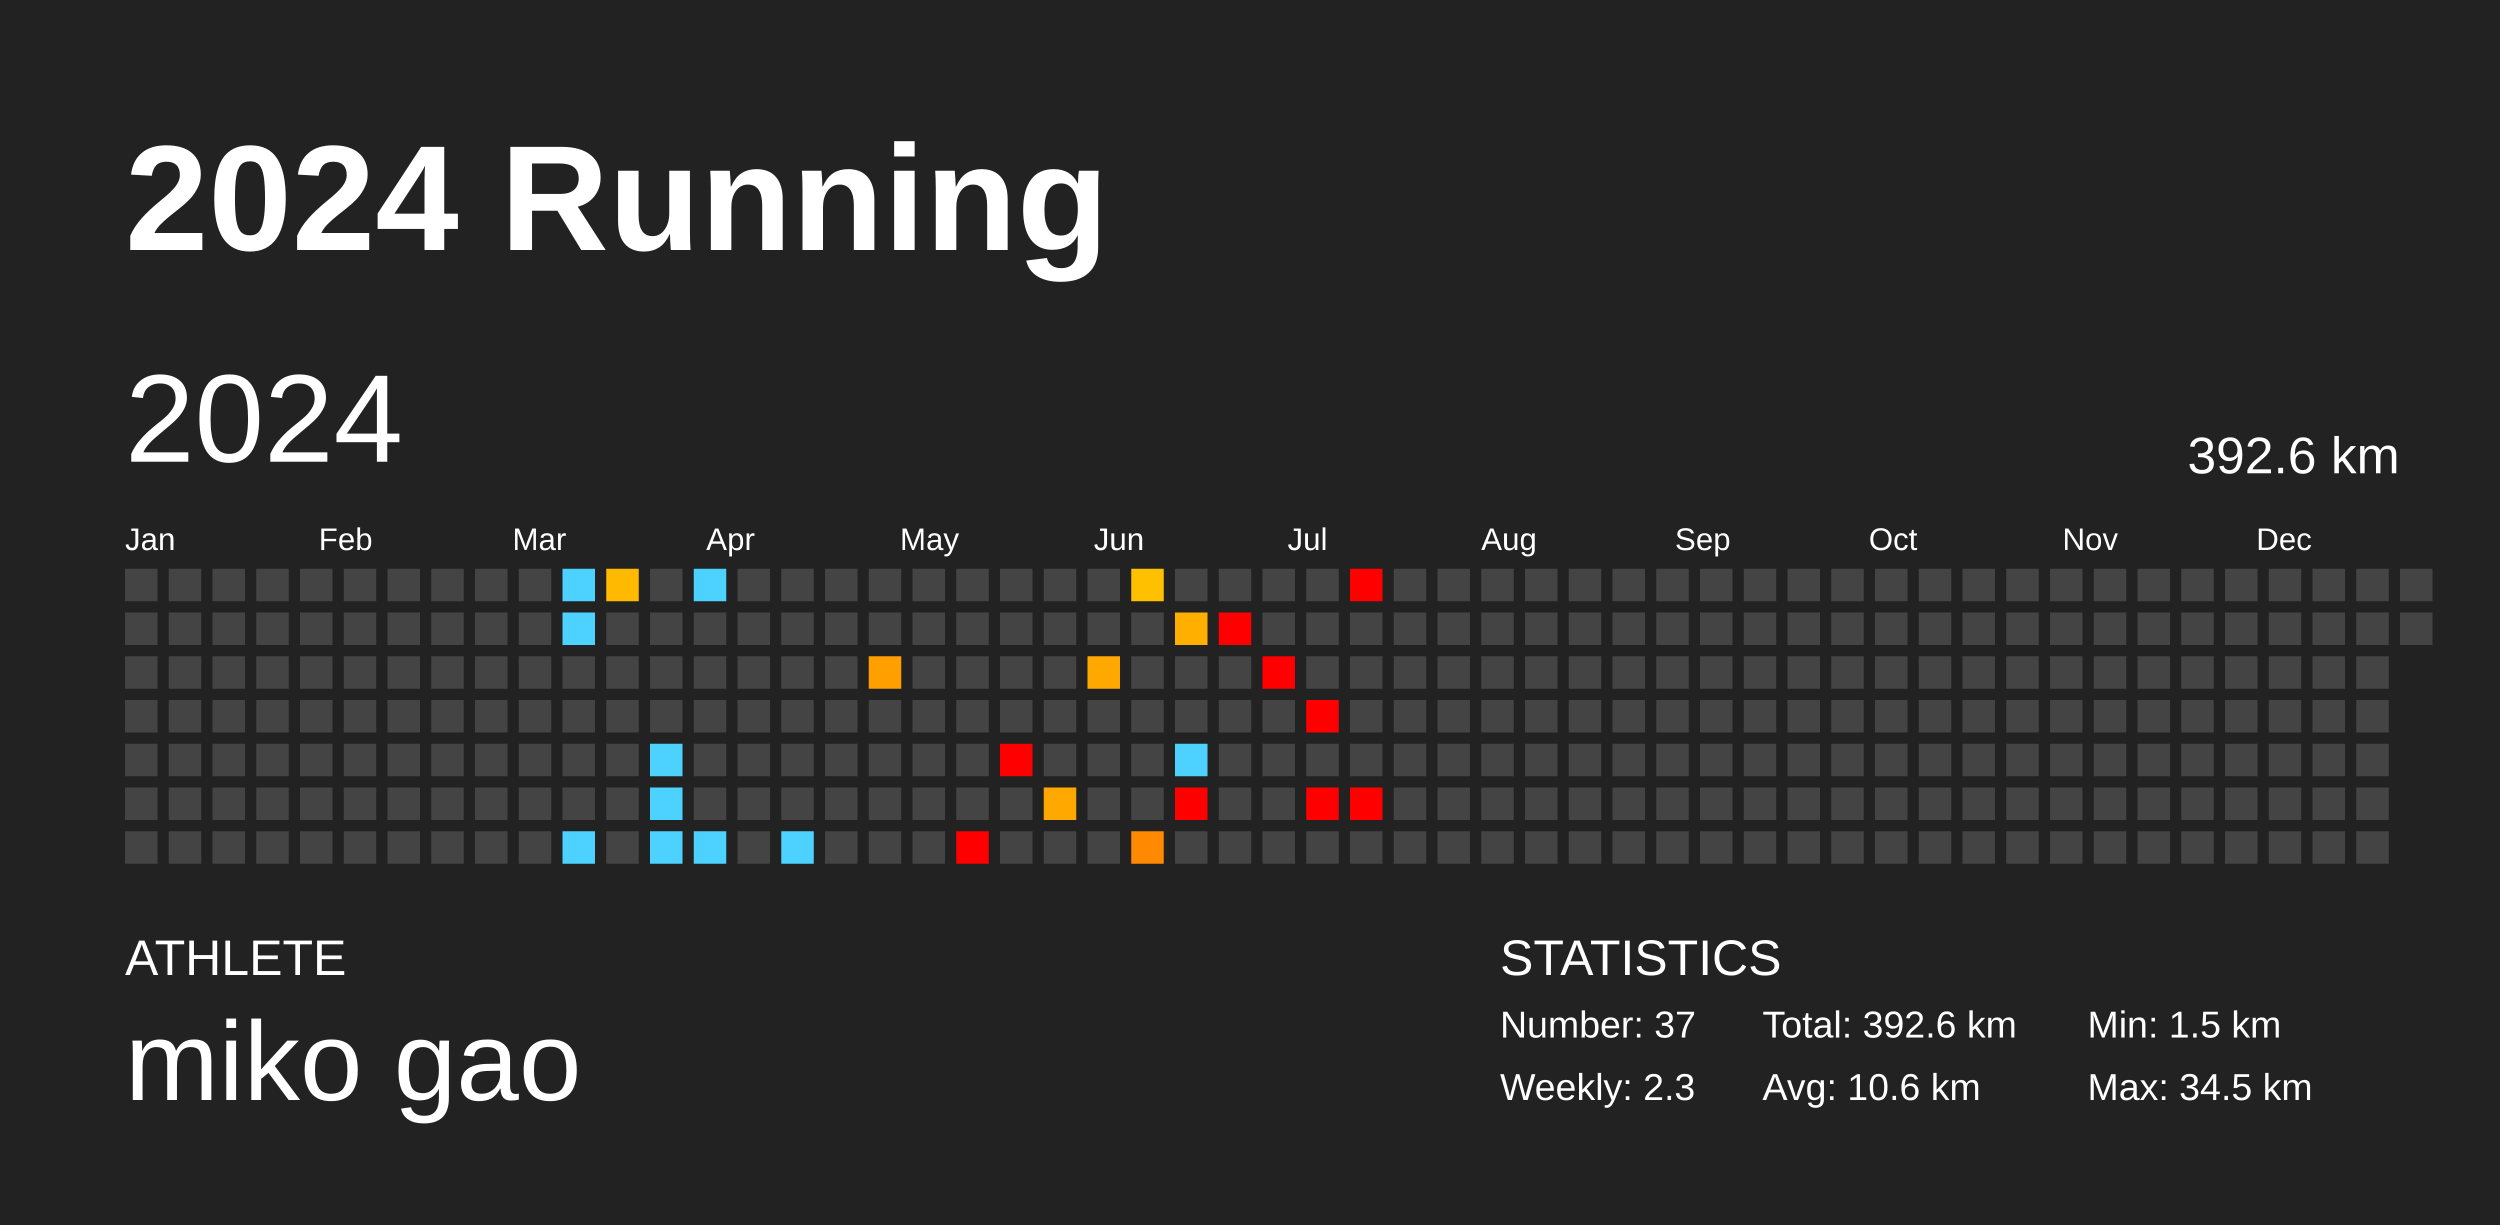
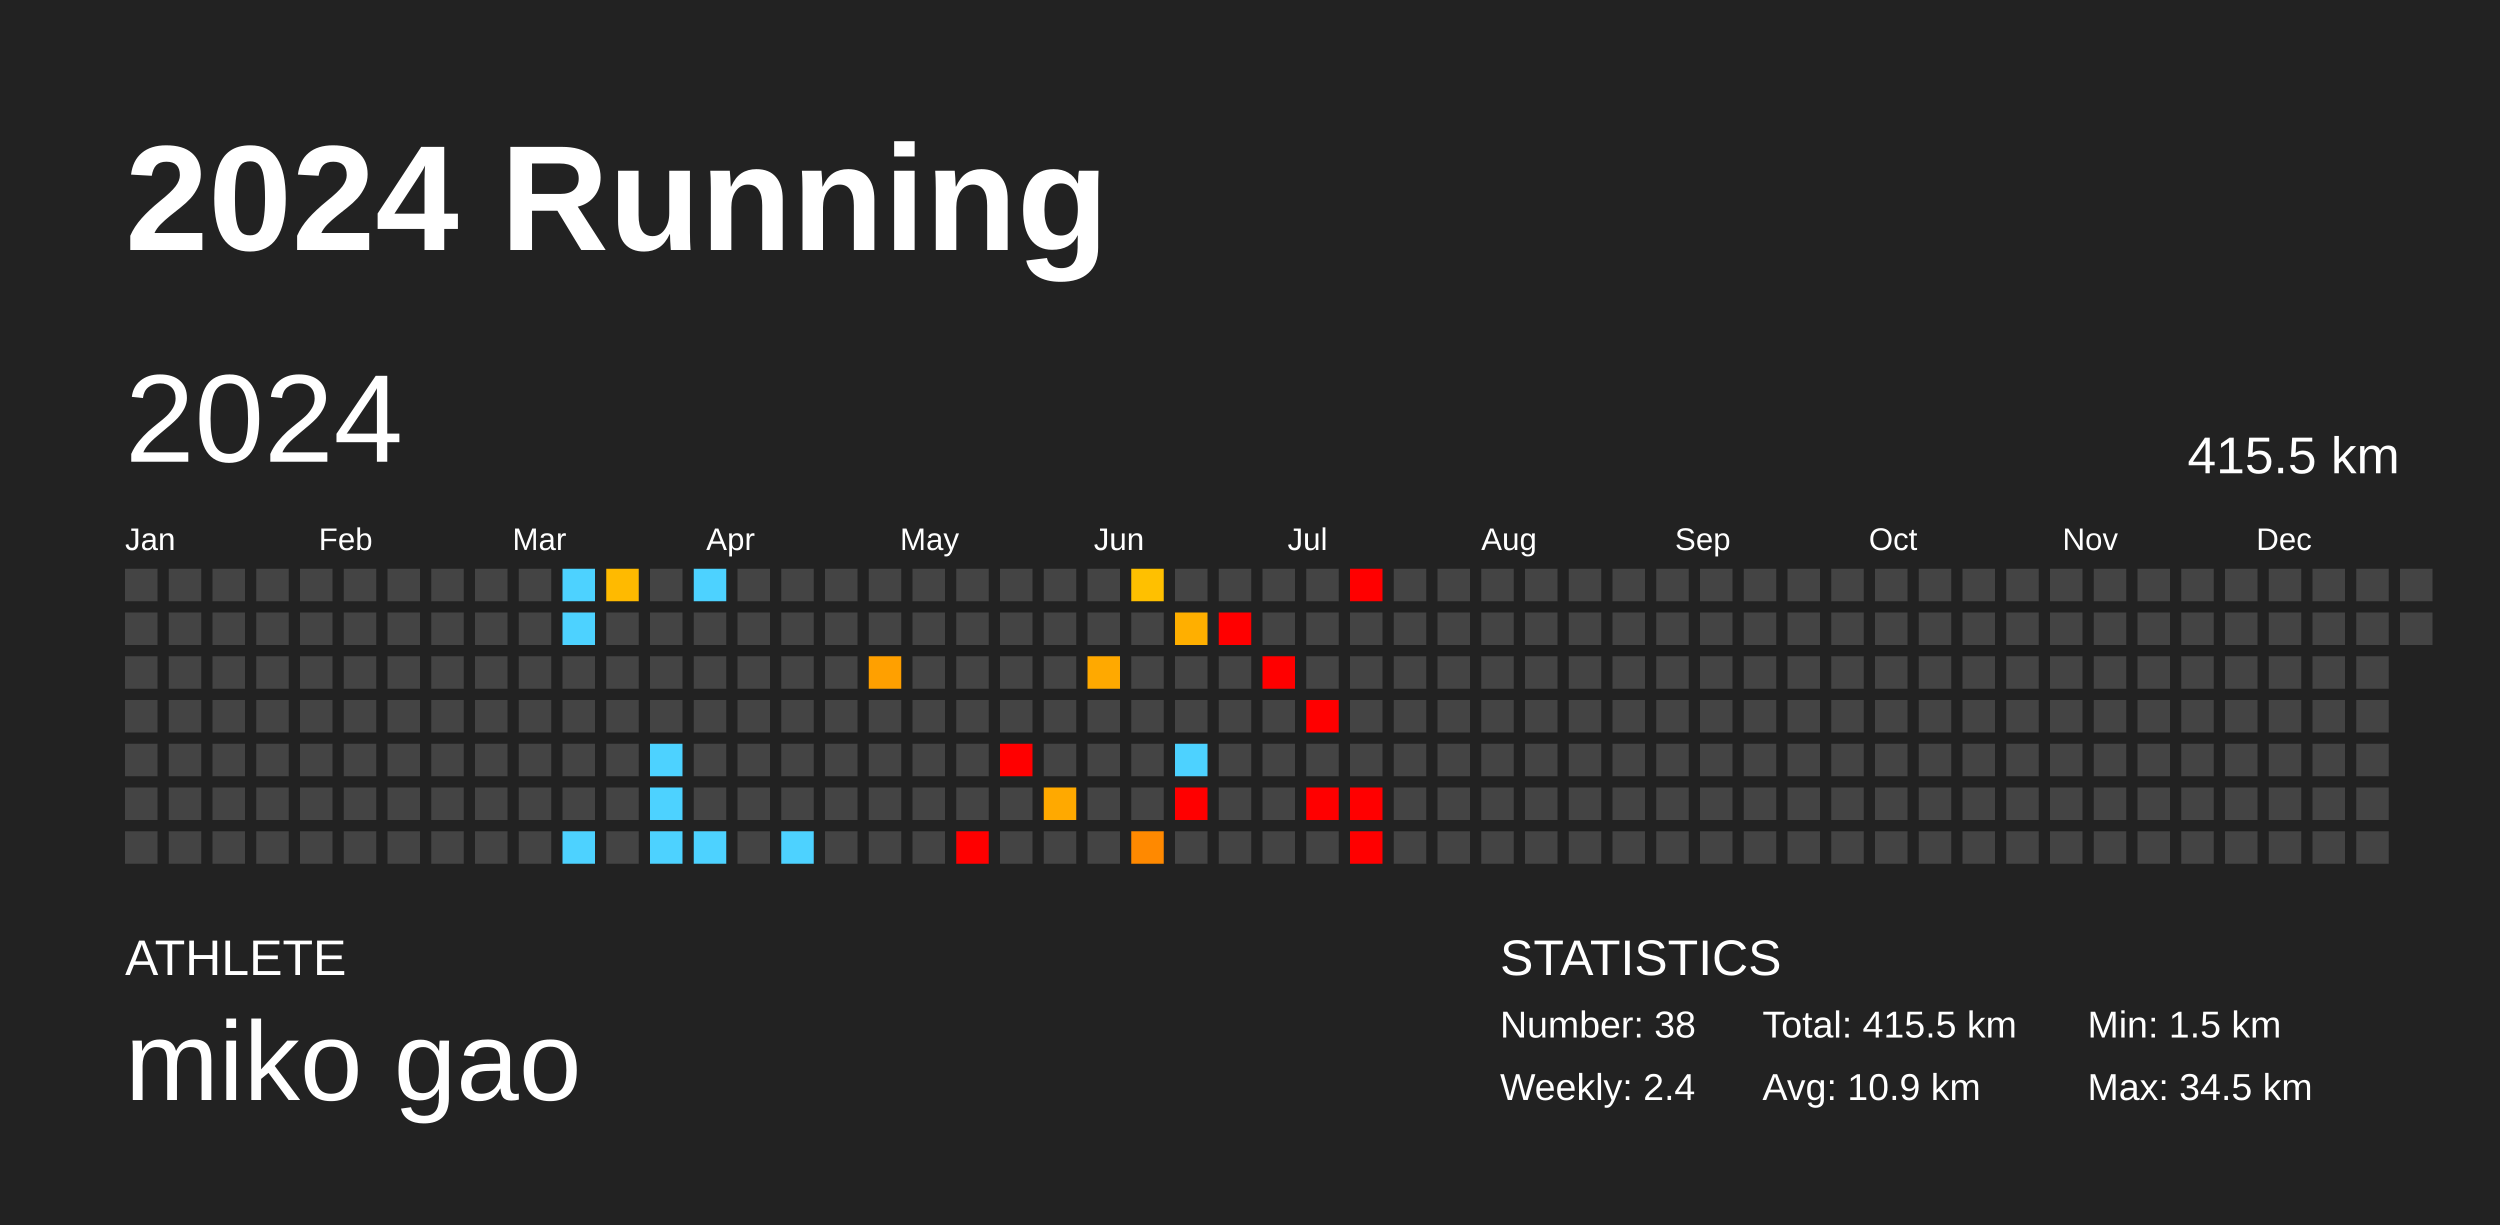
<svg xmlns="http://www.w3.org/2000/svg" baseProfile="full" height="98mm" version="1.1" viewBox="0,0,200,98" width="200mm">
  <defs />
  <rect fill="#222222" height="98" width="200" x="0" y="0" />
  <text fill="#FFFFFF" style="font-size:12px; font-family:Arial; font-weight:bold;" x="10" y="20">2024 Running</text>
  <text fill="#FFFFFF" style="font-size:4px; font-family:Arial" x="10" y="78">ATHLETE</text>
  <text fill="#FFFFFF" style="font-size:9px; font-family:Arial" x="10" y="88">miko gao</text>
  <text fill="#FFFFFF" style="font-size:4px; font-family:Arial" x="120" y="78">STATISTICS</text>
-   <text fill="#FFFFFF" style="font-size:3px; font-family:Arial" x="120" y="83">Number: 37</text>
-   <text fill="#FFFFFF" style="font-size:3px; font-family:Arial" x="120" y="88">Weekly: 2.3</text>
-   <text fill="#FFFFFF" style="font-size:3px; font-family:Arial" x="141" y="83">Total: 392.6 km</text>
-   <text fill="#FFFFFF" style="font-size:3px; font-family:Arial" x="141" y="88">Avg: 10.6 km</text>
+   <text fill="#FFFFFF" style="font-size:3px; font-family:Arial" x="120" y="83">Number: 38</text>
+   <text fill="#FFFFFF" style="font-size:3px; font-family:Arial" x="120" y="88">Weekly: 2.4</text>
+   <text fill="#FFFFFF" style="font-size:3px; font-family:Arial" x="141" y="83">Total: 415.5 km</text>
+   <text fill="#FFFFFF" style="font-size:3px; font-family:Arial" x="141" y="88">Avg: 10.9 km</text>
  <text fill="#FFFFFF" style="font-size:3px; font-family:Arial" x="167" y="83">Min: 1.5 km</text>
  <text fill="#FFFFFF" style="font-size:3px; font-family:Arial" x="167" y="88">Max: 34.5 km</text>
  <text dominant-baseline="hanging" fill="#FFFFFF" style="font-size:10.0px; font-family:Arial;" x="10" y="30">2024</text>
-   <text dominant-baseline="hanging" fill="#FFFFFF" style="font-size:4.125px; font-family:Arial;" x="175" y="35">392.6 km</text>
+   <text dominant-baseline="hanging" fill="#FFFFFF" style="font-size:4.125px; font-family:Arial;" x="175" y="35">415.5 km</text>
  <text fill="#FFFFFF" style="font-size:2.5px; font-family:Arial" x="10.0" y="44">Jan</text>
  <text fill="#FFFFFF" style="font-size:2.5px; font-family:Arial" x="25.5" y="44">Feb</text>
  <text fill="#FFFFFF" style="font-size:2.5px; font-family:Arial" x="41.0" y="44">Mar</text>
  <text fill="#FFFFFF" style="font-size:2.5px; font-family:Arial" x="56.5" y="44">Apr</text>
  <text fill="#FFFFFF" style="font-size:2.5px; font-family:Arial" x="72.0" y="44">May</text>
  <text fill="#FFFFFF" style="font-size:2.5px; font-family:Arial" x="87.5" y="44">Jun</text>
  <text fill="#FFFFFF" style="font-size:2.5px; font-family:Arial" x="103.0" y="44">Jul</text>
  <text fill="#FFFFFF" style="font-size:2.5px; font-family:Arial" x="118.5" y="44">Aug</text>
  <text fill="#FFFFFF" style="font-size:2.5px; font-family:Arial" x="134.0" y="44">Sep</text>
  <text fill="#FFFFFF" style="font-size:2.5px; font-family:Arial" x="149.5" y="44">Oct</text>
  <text fill="#FFFFFF" style="font-size:2.5px; font-family:Arial" x="165.0" y="44">Nov</text>
  <text fill="#FFFFFF" style="font-size:2.5px; font-family:Arial" x="180.5" y="44">Dec</text>
  <rect fill="#444444" height="2.6" width="2.6" x="10.0" y="45.5" />
  <rect fill="#444444" height="2.6" width="2.6" x="10.0" y="49.0" />
  <rect fill="#444444" height="2.6" width="2.6" x="10.0" y="52.5" />
  <rect fill="#444444" height="2.6" width="2.6" x="10.0" y="56.0" />
  <rect fill="#444444" height="2.6" width="2.6" x="10.0" y="59.5" />
  <rect fill="#444444" height="2.6" width="2.6" x="10.0" y="63.0" />
  <rect fill="#444444" height="2.6" width="2.6" x="10.0" y="66.5" />
  <rect fill="#444444" height="2.6" width="2.6" x="13.5" y="45.5" />
  <rect fill="#444444" height="2.6" width="2.6" x="13.5" y="49.0" />
  <rect fill="#444444" height="2.6" width="2.6" x="13.5" y="52.5" />
  <rect fill="#444444" height="2.6" width="2.6" x="13.5" y="56.0" />
  <rect fill="#444444" height="2.6" width="2.6" x="13.5" y="59.5" />
  <rect fill="#444444" height="2.6" width="2.6" x="13.5" y="63.0" />
  <rect fill="#444444" height="2.6" width="2.6" x="13.5" y="66.5" />
  <rect fill="#444444" height="2.6" width="2.6" x="17.0" y="45.5" />
  <rect fill="#444444" height="2.6" width="2.6" x="17.0" y="49.0" />
  <rect fill="#444444" height="2.6" width="2.6" x="17.0" y="52.5" />
  <rect fill="#444444" height="2.6" width="2.6" x="17.0" y="56.0" />
  <rect fill="#444444" height="2.6" width="2.6" x="17.0" y="59.5" />
  <rect fill="#444444" height="2.6" width="2.6" x="17.0" y="63.0" />
  <rect fill="#444444" height="2.6" width="2.6" x="17.0" y="66.5" />
  <rect fill="#444444" height="2.6" width="2.6" x="20.5" y="45.5" />
  <rect fill="#444444" height="2.6" width="2.6" x="20.5" y="49.0" />
  <rect fill="#444444" height="2.6" width="2.6" x="20.5" y="52.5" />
  <rect fill="#444444" height="2.6" width="2.6" x="20.5" y="56.0" />
  <rect fill="#444444" height="2.6" width="2.6" x="20.5" y="59.5" />
  <rect fill="#444444" height="2.6" width="2.6" x="20.5" y="63.0" />
  <rect fill="#444444" height="2.6" width="2.6" x="20.5" y="66.5" />
  <rect fill="#444444" height="2.6" width="2.6" x="24.0" y="45.5" />
  <rect fill="#444444" height="2.6" width="2.6" x="24.0" y="49.0" />
  <rect fill="#444444" height="2.6" width="2.6" x="24.0" y="52.5" />
  <rect fill="#444444" height="2.6" width="2.6" x="24.0" y="56.0" />
  <rect fill="#444444" height="2.6" width="2.6" x="24.0" y="59.5" />
  <rect fill="#444444" height="2.6" width="2.6" x="24.0" y="63.0" />
  <rect fill="#444444" height="2.6" width="2.6" x="24.0" y="66.5" />
  <rect fill="#444444" height="2.6" width="2.6" x="27.5" y="45.5" />
  <rect fill="#444444" height="2.6" width="2.6" x="27.5" y="49.0" />
  <rect fill="#444444" height="2.6" width="2.6" x="27.5" y="52.5" />
  <rect fill="#444444" height="2.6" width="2.6" x="27.5" y="56.0" />
  <rect fill="#444444" height="2.6" width="2.6" x="27.5" y="59.5" />
  <rect fill="#444444" height="2.6" width="2.6" x="27.5" y="63.0" />
  <rect fill="#444444" height="2.6" width="2.6" x="27.5" y="66.5" />
  <rect fill="#444444" height="2.6" width="2.6" x="31.0" y="45.5" />
  <rect fill="#444444" height="2.6" width="2.6" x="31.0" y="49.0" />
  <rect fill="#444444" height="2.6" width="2.6" x="31.0" y="52.5" />
  <rect fill="#444444" height="2.6" width="2.6" x="31.0" y="56.0" />
  <rect fill="#444444" height="2.6" width="2.6" x="31.0" y="59.5" />
  <rect fill="#444444" height="2.6" width="2.6" x="31.0" y="63.0" />
  <rect fill="#444444" height="2.6" width="2.6" x="31.0" y="66.5" />
  <rect fill="#444444" height="2.6" width="2.6" x="34.5" y="45.5" />
  <rect fill="#444444" height="2.6" width="2.6" x="34.5" y="49.0" />
  <rect fill="#444444" height="2.6" width="2.6" x="34.5" y="52.5" />
  <rect fill="#444444" height="2.6" width="2.6" x="34.5" y="56.0" />
  <rect fill="#444444" height="2.6" width="2.6" x="34.5" y="59.5" />
  <rect fill="#444444" height="2.6" width="2.6" x="34.5" y="63.0" />
  <rect fill="#444444" height="2.6" width="2.6" x="34.5" y="66.5" />
  <rect fill="#444444" height="2.6" width="2.6" x="38.0" y="45.5" />
  <rect fill="#444444" height="2.6" width="2.6" x="38.0" y="49.0" />
  <rect fill="#444444" height="2.6" width="2.6" x="38.0" y="52.5" />
  <rect fill="#444444" height="2.6" width="2.6" x="38.0" y="56.0" />
  <rect fill="#444444" height="2.6" width="2.6" x="38.0" y="59.5" />
  <rect fill="#444444" height="2.6" width="2.6" x="38.0" y="63.0" />
  <rect fill="#444444" height="2.6" width="2.6" x="38.0" y="66.5" />
  <rect fill="#444444" height="2.6" width="2.6" x="41.5" y="45.5" />
  <rect fill="#444444" height="2.6" width="2.6" x="41.5" y="49.0" />
  <rect fill="#444444" height="2.6" width="2.6" x="41.5" y="52.5" />
  <rect fill="#444444" height="2.6" width="2.6" x="41.5" y="56.0" />
  <rect fill="#444444" height="2.6" width="2.6" x="41.5" y="59.5" />
  <rect fill="#444444" height="2.6" width="2.6" x="41.5" y="63.0" />
  <rect fill="#444444" height="2.6" width="2.6" x="41.5" y="66.5" />
  <rect fill="#4dd2ff" height="2.6" width="2.6" x="45.0" y="45.5" />
  <rect fill="#4dd2ff" height="2.6" width="2.6" x="45.0" y="49.0" />
  <rect fill="#444444" height="2.6" width="2.6" x="45.0" y="52.5" />
  <rect fill="#444444" height="2.6" width="2.6" x="45.0" y="56.0" />
  <rect fill="#444444" height="2.6" width="2.6" x="45.0" y="59.5" />
  <rect fill="#444444" height="2.6" width="2.6" x="45.0" y="63.0" />
  <rect fill="#4dd2ff" height="2.6" width="2.6" x="45.0" y="66.5" />
  <rect fill="#ffba00" height="2.6" width="2.6" x="48.5" y="45.5" />
  <rect fill="#444444" height="2.6" width="2.6" x="48.5" y="49.0" />
  <rect fill="#444444" height="2.6" width="2.6" x="48.5" y="52.5" />
  <rect fill="#444444" height="2.6" width="2.6" x="48.5" y="56.0" />
  <rect fill="#444444" height="2.6" width="2.6" x="48.5" y="59.5" />
  <rect fill="#444444" height="2.6" width="2.6" x="48.5" y="63.0" />
  <rect fill="#444444" height="2.6" width="2.6" x="48.5" y="66.5" />
  <rect fill="#444444" height="2.6" width="2.6" x="52.0" y="45.5" />
  <rect fill="#444444" height="2.6" width="2.6" x="52.0" y="49.0" />
  <rect fill="#444444" height="2.6" width="2.6" x="52.0" y="52.5" />
  <rect fill="#444444" height="2.6" width="2.6" x="52.0" y="56.0" />
  <rect fill="#4dd2ff" height="2.6" width="2.6" x="52.0" y="59.5" />
  <rect fill="#4dd2ff" height="2.6" width="2.6" x="52.0" y="63.0" />
  <rect fill="#4dd2ff" height="2.6" width="2.6" x="52.0" y="66.5" />
  <rect fill="#4dd2ff" height="2.6" width="2.6" x="55.5" y="45.5" />
  <rect fill="#444444" height="2.6" width="2.6" x="55.5" y="49.0" />
  <rect fill="#444444" height="2.6" width="2.6" x="55.5" y="52.5" />
  <rect fill="#444444" height="2.6" width="2.6" x="55.5" y="56.0" />
  <rect fill="#444444" height="2.6" width="2.6" x="55.5" y="59.5" />
  <rect fill="#444444" height="2.6" width="2.6" x="55.5" y="63.0" />
  <rect fill="#4dd2ff" height="2.6" width="2.6" x="55.5" y="66.5" />
  <rect fill="#444444" height="2.6" width="2.6" x="59.0" y="45.5" />
  <rect fill="#444444" height="2.6" width="2.6" x="59.0" y="49.0" />
  <rect fill="#444444" height="2.6" width="2.6" x="59.0" y="52.5" />
  <rect fill="#444444" height="2.6" width="2.6" x="59.0" y="56.0" />
  <rect fill="#444444" height="2.6" width="2.6" x="59.0" y="59.5" />
  <rect fill="#444444" height="2.6" width="2.6" x="59.0" y="63.0" />
  <rect fill="#444444" height="2.6" width="2.6" x="59.0" y="66.5" />
  <rect fill="#444444" height="2.6" width="2.6" x="62.5" y="45.5" />
  <rect fill="#444444" height="2.6" width="2.6" x="62.5" y="49.0" />
  <rect fill="#444444" height="2.6" width="2.6" x="62.5" y="52.5" />
  <rect fill="#444444" height="2.6" width="2.6" x="62.5" y="56.0" />
  <rect fill="#444444" height="2.6" width="2.6" x="62.5" y="59.5" />
  <rect fill="#444444" height="2.6" width="2.6" x="62.5" y="63.0" />
  <rect fill="#4dd2ff" height="2.6" width="2.6" x="62.5" y="66.5" />
  <rect fill="#444444" height="2.6" width="2.6" x="66.0" y="45.5" />
  <rect fill="#444444" height="2.6" width="2.6" x="66.0" y="49.0" />
  <rect fill="#444444" height="2.6" width="2.6" x="66.0" y="52.5" />
  <rect fill="#444444" height="2.6" width="2.6" x="66.0" y="56.0" />
  <rect fill="#444444" height="2.6" width="2.6" x="66.0" y="59.5" />
  <rect fill="#444444" height="2.6" width="2.6" x="66.0" y="63.0" />
  <rect fill="#444444" height="2.6" width="2.6" x="66.0" y="66.5" />
  <rect fill="#444444" height="2.6" width="2.6" x="69.5" y="45.5" />
  <rect fill="#444444" height="2.6" width="2.6" x="69.5" y="49.0" />
  <rect fill="#ffa000" height="2.6" width="2.6" x="69.5" y="52.5" />
  <rect fill="#444444" height="2.6" width="2.6" x="69.5" y="56.0" />
  <rect fill="#444444" height="2.6" width="2.6" x="69.5" y="59.5" />
  <rect fill="#444444" height="2.6" width="2.6" x="69.5" y="63.0" />
  <rect fill="#444444" height="2.6" width="2.6" x="69.5" y="66.5" />
  <rect fill="#444444" height="2.6" width="2.6" x="73.0" y="45.5" />
  <rect fill="#444444" height="2.6" width="2.6" x="73.0" y="49.0" />
  <rect fill="#444444" height="2.6" width="2.6" x="73.0" y="52.5" />
  <rect fill="#444444" height="2.6" width="2.6" x="73.0" y="56.0" />
  <rect fill="#444444" height="2.6" width="2.6" x="73.0" y="59.5" />
  <rect fill="#444444" height="2.6" width="2.6" x="73.0" y="63.0" />
  <rect fill="#444444" height="2.6" width="2.6" x="73.0" y="66.5" />
  <rect fill="#444444" height="2.6" width="2.6" x="76.5" y="45.5" />
  <rect fill="#444444" height="2.6" width="2.6" x="76.5" y="49.0" />
  <rect fill="#444444" height="2.6" width="2.6" x="76.5" y="52.5" />
  <rect fill="#444444" height="2.6" width="2.6" x="76.5" y="56.0" />
  <rect fill="#444444" height="2.6" width="2.6" x="76.5" y="59.5" />
  <rect fill="#444444" height="2.6" width="2.6" x="76.5" y="63.0" />
  <rect fill="red" height="2.6" width="2.6" x="76.5" y="66.5" />
  <rect fill="#444444" height="2.6" width="2.6" x="80.0" y="45.5" />
  <rect fill="#444444" height="2.6" width="2.6" x="80.0" y="49.0" />
  <rect fill="#444444" height="2.6" width="2.6" x="80.0" y="52.5" />
  <rect fill="#444444" height="2.6" width="2.6" x="80.0" y="56.0" />
  <rect fill="red" height="2.6" width="2.6" x="80.0" y="59.5" />
  <rect fill="#444444" height="2.6" width="2.6" x="80.0" y="63.0" />
  <rect fill="#444444" height="2.6" width="2.6" x="80.0" y="66.5" />
  <rect fill="#444444" height="2.6" width="2.6" x="83.5" y="45.5" />
  <rect fill="#444444" height="2.6" width="2.6" x="83.5" y="49.0" />
  <rect fill="#444444" height="2.6" width="2.6" x="83.5" y="52.5" />
  <rect fill="#444444" height="2.6" width="2.6" x="83.5" y="56.0" />
  <rect fill="#444444" height="2.6" width="2.6" x="83.5" y="59.5" />
  <rect fill="#ffa900" height="2.6" width="2.6" x="83.5" y="63.0" />
  <rect fill="#444444" height="2.6" width="2.6" x="83.5" y="66.5" />
  <rect fill="#444444" height="2.6" width="2.6" x="87.0" y="45.5" />
  <rect fill="#444444" height="2.6" width="2.6" x="87.0" y="49.0" />
  <rect fill="#ffa900" height="2.6" width="2.6" x="87.0" y="52.5" />
  <rect fill="#444444" height="2.6" width="2.6" x="87.0" y="56.0" />
  <rect fill="#444444" height="2.6" width="2.6" x="87.0" y="59.5" />
  <rect fill="#444444" height="2.6" width="2.6" x="87.0" y="63.0" />
  <rect fill="#444444" height="2.6" width="2.6" x="87.0" y="66.5" />
  <rect fill="#ffc000" height="2.6" width="2.6" x="90.5" y="45.5" />
  <rect fill="#444444" height="2.6" width="2.6" x="90.5" y="49.0" />
  <rect fill="#444444" height="2.6" width="2.6" x="90.5" y="52.5" />
  <rect fill="#444444" height="2.6" width="2.6" x="90.5" y="56.0" />
  <rect fill="#444444" height="2.6" width="2.6" x="90.5" y="59.5" />
  <rect fill="#444444" height="2.6" width="2.6" x="90.5" y="63.0" />
  <rect fill="#ff8900" height="2.6" width="2.6" x="90.5" y="66.5" />
  <rect fill="#444444" height="2.6" width="2.6" x="94.0" y="45.5" />
  <rect fill="#ffaf00" height="2.6" width="2.6" x="94.0" y="49.0" />
  <rect fill="#444444" height="2.6" width="2.6" x="94.0" y="52.5" />
  <rect fill="#444444" height="2.6" width="2.6" x="94.0" y="56.0" />
  <rect fill="#4dd2ff" height="2.6" width="2.6" x="94.0" y="59.5" />
  <rect fill="red" height="2.6" width="2.6" x="94.0" y="63.0" />
  <rect fill="#444444" height="2.6" width="2.6" x="94.0" y="66.5" />
  <rect fill="#444444" height="2.6" width="2.6" x="97.5" y="45.5" />
  <rect fill="red" height="2.6" width="2.6" x="97.5" y="49.0" />
  <rect fill="#444444" height="2.6" width="2.6" x="97.5" y="52.5" />
  <rect fill="#444444" height="2.6" width="2.6" x="97.5" y="56.0" />
  <rect fill="#444444" height="2.6" width="2.6" x="97.5" y="59.5" />
  <rect fill="#444444" height="2.6" width="2.6" x="97.5" y="63.0" />
  <rect fill="#444444" height="2.6" width="2.6" x="97.5" y="66.5" />
  <rect fill="#444444" height="2.6" width="2.6" x="101.0" y="45.5" />
  <rect fill="#444444" height="2.6" width="2.6" x="101.0" y="49.0" />
  <rect fill="red" height="2.6" width="2.6" x="101.0" y="52.5" />
  <rect fill="#444444" height="2.6" width="2.6" x="101.0" y="56.0" />
  <rect fill="#444444" height="2.6" width="2.6" x="101.0" y="59.5" />
  <rect fill="#444444" height="2.6" width="2.6" x="101.0" y="63.0" />
  <rect fill="#444444" height="2.6" width="2.6" x="101.0" y="66.5" />
  <rect fill="#444444" height="2.6" width="2.6" x="104.5" y="45.5" />
  <rect fill="#444444" height="2.6" width="2.6" x="104.5" y="49.0" />
  <rect fill="#444444" height="2.6" width="2.6" x="104.5" y="52.5" />
  <rect fill="red" height="2.6" width="2.6" x="104.5" y="56.0" />
  <rect fill="#444444" height="2.6" width="2.6" x="104.5" y="59.5" />
  <rect fill="red" height="2.6" width="2.6" x="104.5" y="63.0" />
  <rect fill="#444444" height="2.6" width="2.6" x="104.5" y="66.5" />
  <rect fill="red" height="2.6" width="2.6" x="108.0" y="45.5" />
  <rect fill="#444444" height="2.6" width="2.6" x="108.0" y="49.0" />
  <rect fill="#444444" height="2.6" width="2.6" x="108.0" y="52.5" />
  <rect fill="#444444" height="2.6" width="2.6" x="108.0" y="56.0" />
  <rect fill="#444444" height="2.6" width="2.6" x="108.0" y="59.5" />
  <rect fill="red" height="2.6" width="2.6" x="108.0" y="63.0" />
-   <rect fill="#444444" height="2.6" width="2.6" x="108.0" y="66.5" />
+   <rect fill="red" height="2.6" width="2.6" x="108.0" y="66.5" />
  <rect fill="#444444" height="2.6" width="2.6" x="111.5" y="45.5" />
  <rect fill="#444444" height="2.6" width="2.6" x="111.5" y="49.0" />
  <rect fill="#444444" height="2.6" width="2.6" x="111.5" y="52.5" />
  <rect fill="#444444" height="2.6" width="2.6" x="111.5" y="56.0" />
  <rect fill="#444444" height="2.6" width="2.6" x="111.5" y="59.5" />
  <rect fill="#444444" height="2.6" width="2.6" x="111.5" y="63.0" />
  <rect fill="#444444" height="2.6" width="2.6" x="111.5" y="66.5" />
  <rect fill="#444444" height="2.6" width="2.6" x="115.0" y="45.5" />
  <rect fill="#444444" height="2.6" width="2.6" x="115.0" y="49.0" />
  <rect fill="#444444" height="2.6" width="2.6" x="115.0" y="52.5" />
  <rect fill="#444444" height="2.6" width="2.6" x="115.0" y="56.0" />
  <rect fill="#444444" height="2.6" width="2.6" x="115.0" y="59.5" />
  <rect fill="#444444" height="2.6" width="2.6" x="115.0" y="63.0" />
  <rect fill="#444444" height="2.6" width="2.6" x="115.0" y="66.5" />
  <rect fill="#444444" height="2.6" width="2.6" x="118.5" y="45.5" />
  <rect fill="#444444" height="2.6" width="2.6" x="118.5" y="49.0" />
  <rect fill="#444444" height="2.6" width="2.6" x="118.5" y="52.5" />
  <rect fill="#444444" height="2.6" width="2.6" x="118.5" y="56.0" />
  <rect fill="#444444" height="2.6" width="2.6" x="118.5" y="59.5" />
  <rect fill="#444444" height="2.6" width="2.6" x="118.5" y="63.0" />
  <rect fill="#444444" height="2.6" width="2.6" x="118.5" y="66.5" />
  <rect fill="#444444" height="2.6" width="2.6" x="122.0" y="45.5" />
  <rect fill="#444444" height="2.6" width="2.6" x="122.0" y="49.0" />
  <rect fill="#444444" height="2.6" width="2.6" x="122.0" y="52.5" />
  <rect fill="#444444" height="2.6" width="2.6" x="122.0" y="56.0" />
  <rect fill="#444444" height="2.6" width="2.6" x="122.0" y="59.5" />
  <rect fill="#444444" height="2.6" width="2.6" x="122.0" y="63.0" />
  <rect fill="#444444" height="2.6" width="2.6" x="122.0" y="66.5" />
  <rect fill="#444444" height="2.6" width="2.6" x="125.5" y="45.5" />
  <rect fill="#444444" height="2.6" width="2.6" x="125.5" y="49.0" />
  <rect fill="#444444" height="2.6" width="2.6" x="125.5" y="52.5" />
  <rect fill="#444444" height="2.6" width="2.6" x="125.5" y="56.0" />
  <rect fill="#444444" height="2.6" width="2.6" x="125.5" y="59.5" />
  <rect fill="#444444" height="2.6" width="2.6" x="125.5" y="63.0" />
  <rect fill="#444444" height="2.6" width="2.6" x="125.5" y="66.5" />
  <rect fill="#444444" height="2.6" width="2.6" x="129.0" y="45.5" />
  <rect fill="#444444" height="2.6" width="2.6" x="129.0" y="49.0" />
  <rect fill="#444444" height="2.6" width="2.6" x="129.0" y="52.5" />
  <rect fill="#444444" height="2.6" width="2.6" x="129.0" y="56.0" />
  <rect fill="#444444" height="2.6" width="2.6" x="129.0" y="59.5" />
  <rect fill="#444444" height="2.6" width="2.6" x="129.0" y="63.0" />
  <rect fill="#444444" height="2.6" width="2.6" x="129.0" y="66.5" />
  <rect fill="#444444" height="2.6" width="2.6" x="132.5" y="45.5" />
  <rect fill="#444444" height="2.6" width="2.6" x="132.5" y="49.0" />
  <rect fill="#444444" height="2.6" width="2.6" x="132.5" y="52.5" />
  <rect fill="#444444" height="2.6" width="2.6" x="132.5" y="56.0" />
  <rect fill="#444444" height="2.6" width="2.6" x="132.5" y="59.5" />
  <rect fill="#444444" height="2.6" width="2.6" x="132.5" y="63.0" />
  <rect fill="#444444" height="2.6" width="2.6" x="132.5" y="66.5" />
  <rect fill="#444444" height="2.6" width="2.6" x="136.0" y="45.5" />
  <rect fill="#444444" height="2.6" width="2.6" x="136.0" y="49.0" />
  <rect fill="#444444" height="2.6" width="2.6" x="136.0" y="52.5" />
  <rect fill="#444444" height="2.6" width="2.6" x="136.0" y="56.0" />
  <rect fill="#444444" height="2.6" width="2.6" x="136.0" y="59.5" />
  <rect fill="#444444" height="2.6" width="2.6" x="136.0" y="63.0" />
  <rect fill="#444444" height="2.6" width="2.6" x="136.0" y="66.5" />
  <rect fill="#444444" height="2.6" width="2.6" x="139.5" y="45.5" />
  <rect fill="#444444" height="2.6" width="2.6" x="139.5" y="49.0" />
  <rect fill="#444444" height="2.6" width="2.6" x="139.5" y="52.5" />
  <rect fill="#444444" height="2.6" width="2.6" x="139.5" y="56.0" />
  <rect fill="#444444" height="2.6" width="2.6" x="139.5" y="59.5" />
  <rect fill="#444444" height="2.6" width="2.6" x="139.5" y="63.0" />
  <rect fill="#444444" height="2.6" width="2.6" x="139.5" y="66.5" />
  <rect fill="#444444" height="2.6" width="2.6" x="143.0" y="45.5" />
  <rect fill="#444444" height="2.6" width="2.6" x="143.0" y="49.0" />
  <rect fill="#444444" height="2.6" width="2.6" x="143.0" y="52.5" />
  <rect fill="#444444" height="2.6" width="2.6" x="143.0" y="56.0" />
  <rect fill="#444444" height="2.6" width="2.6" x="143.0" y="59.5" />
  <rect fill="#444444" height="2.6" width="2.6" x="143.0" y="63.0" />
  <rect fill="#444444" height="2.6" width="2.6" x="143.0" y="66.5" />
  <rect fill="#444444" height="2.6" width="2.6" x="146.5" y="45.5" />
  <rect fill="#444444" height="2.6" width="2.6" x="146.5" y="49.0" />
  <rect fill="#444444" height="2.6" width="2.6" x="146.5" y="52.5" />
  <rect fill="#444444" height="2.6" width="2.6" x="146.5" y="56.0" />
  <rect fill="#444444" height="2.6" width="2.6" x="146.5" y="59.5" />
  <rect fill="#444444" height="2.6" width="2.6" x="146.5" y="63.0" />
  <rect fill="#444444" height="2.6" width="2.6" x="146.5" y="66.5" />
  <rect fill="#444444" height="2.6" width="2.6" x="150.0" y="45.5" />
  <rect fill="#444444" height="2.6" width="2.6" x="150.0" y="49.0" />
  <rect fill="#444444" height="2.6" width="2.6" x="150.0" y="52.5" />
  <rect fill="#444444" height="2.6" width="2.6" x="150.0" y="56.0" />
  <rect fill="#444444" height="2.6" width="2.6" x="150.0" y="59.5" />
  <rect fill="#444444" height="2.6" width="2.6" x="150.0" y="63.0" />
  <rect fill="#444444" height="2.6" width="2.6" x="150.0" y="66.5" />
  <rect fill="#444444" height="2.6" width="2.6" x="153.5" y="45.5" />
  <rect fill="#444444" height="2.6" width="2.6" x="153.5" y="49.0" />
  <rect fill="#444444" height="2.6" width="2.6" x="153.5" y="52.5" />
  <rect fill="#444444" height="2.6" width="2.6" x="153.5" y="56.0" />
  <rect fill="#444444" height="2.6" width="2.6" x="153.5" y="59.5" />
  <rect fill="#444444" height="2.6" width="2.6" x="153.5" y="63.0" />
  <rect fill="#444444" height="2.6" width="2.6" x="153.5" y="66.5" />
  <rect fill="#444444" height="2.6" width="2.6" x="157.0" y="45.5" />
  <rect fill="#444444" height="2.6" width="2.6" x="157.0" y="49.0" />
  <rect fill="#444444" height="2.6" width="2.6" x="157.0" y="52.5" />
  <rect fill="#444444" height="2.6" width="2.6" x="157.0" y="56.0" />
  <rect fill="#444444" height="2.6" width="2.6" x="157.0" y="59.5" />
  <rect fill="#444444" height="2.6" width="2.6" x="157.0" y="63.0" />
  <rect fill="#444444" height="2.6" width="2.6" x="157.0" y="66.5" />
  <rect fill="#444444" height="2.6" width="2.6" x="160.5" y="45.5" />
  <rect fill="#444444" height="2.6" width="2.6" x="160.5" y="49.0" />
  <rect fill="#444444" height="2.6" width="2.6" x="160.5" y="52.5" />
  <rect fill="#444444" height="2.6" width="2.6" x="160.5" y="56.0" />
  <rect fill="#444444" height="2.6" width="2.6" x="160.5" y="59.5" />
  <rect fill="#444444" height="2.6" width="2.6" x="160.5" y="63.0" />
  <rect fill="#444444" height="2.6" width="2.6" x="160.5" y="66.5" />
  <rect fill="#444444" height="2.6" width="2.6" x="164.0" y="45.5" />
  <rect fill="#444444" height="2.6" width="2.6" x="164.0" y="49.0" />
  <rect fill="#444444" height="2.6" width="2.6" x="164.0" y="52.5" />
  <rect fill="#444444" height="2.6" width="2.6" x="164.0" y="56.0" />
  <rect fill="#444444" height="2.6" width="2.6" x="164.0" y="59.5" />
  <rect fill="#444444" height="2.6" width="2.6" x="164.0" y="63.0" />
  <rect fill="#444444" height="2.6" width="2.6" x="164.0" y="66.5" />
  <rect fill="#444444" height="2.6" width="2.6" x="167.5" y="45.5" />
  <rect fill="#444444" height="2.6" width="2.6" x="167.5" y="49.0" />
  <rect fill="#444444" height="2.6" width="2.6" x="167.5" y="52.5" />
  <rect fill="#444444" height="2.6" width="2.6" x="167.5" y="56.0" />
  <rect fill="#444444" height="2.6" width="2.6" x="167.5" y="59.5" />
  <rect fill="#444444" height="2.6" width="2.6" x="167.5" y="63.0" />
  <rect fill="#444444" height="2.6" width="2.6" x="167.5" y="66.5" />
  <rect fill="#444444" height="2.6" width="2.6" x="171.0" y="45.5" />
  <rect fill="#444444" height="2.6" width="2.6" x="171.0" y="49.0" />
  <rect fill="#444444" height="2.6" width="2.6" x="171.0" y="52.5" />
  <rect fill="#444444" height="2.6" width="2.6" x="171.0" y="56.0" />
  <rect fill="#444444" height="2.6" width="2.6" x="171.0" y="59.5" />
  <rect fill="#444444" height="2.6" width="2.6" x="171.0" y="63.0" />
  <rect fill="#444444" height="2.6" width="2.6" x="171.0" y="66.5" />
  <rect fill="#444444" height="2.6" width="2.6" x="174.5" y="45.5" />
  <rect fill="#444444" height="2.6" width="2.6" x="174.5" y="49.0" />
  <rect fill="#444444" height="2.6" width="2.6" x="174.5" y="52.5" />
  <rect fill="#444444" height="2.6" width="2.6" x="174.5" y="56.0" />
  <rect fill="#444444" height="2.6" width="2.6" x="174.5" y="59.5" />
  <rect fill="#444444" height="2.6" width="2.6" x="174.5" y="63.0" />
  <rect fill="#444444" height="2.6" width="2.6" x="174.5" y="66.5" />
  <rect fill="#444444" height="2.6" width="2.6" x="178.0" y="45.5" />
  <rect fill="#444444" height="2.6" width="2.6" x="178.0" y="49.0" />
  <rect fill="#444444" height="2.6" width="2.6" x="178.0" y="52.5" />
  <rect fill="#444444" height="2.6" width="2.6" x="178.0" y="56.0" />
  <rect fill="#444444" height="2.6" width="2.6" x="178.0" y="59.5" />
  <rect fill="#444444" height="2.6" width="2.6" x="178.0" y="63.0" />
  <rect fill="#444444" height="2.6" width="2.6" x="178.0" y="66.5" />
  <rect fill="#444444" height="2.6" width="2.6" x="181.5" y="45.5" />
  <rect fill="#444444" height="2.6" width="2.6" x="181.5" y="49.0" />
  <rect fill="#444444" height="2.6" width="2.6" x="181.5" y="52.5" />
  <rect fill="#444444" height="2.6" width="2.6" x="181.5" y="56.0" />
  <rect fill="#444444" height="2.6" width="2.6" x="181.5" y="59.5" />
  <rect fill="#444444" height="2.6" width="2.6" x="181.5" y="63.0" />
  <rect fill="#444444" height="2.6" width="2.6" x="181.5" y="66.5" />
  <rect fill="#444444" height="2.6" width="2.6" x="185.0" y="45.5" />
  <rect fill="#444444" height="2.6" width="2.6" x="185.0" y="49.0" />
  <rect fill="#444444" height="2.6" width="2.6" x="185.0" y="52.5" />
  <rect fill="#444444" height="2.6" width="2.6" x="185.0" y="56.0" />
  <rect fill="#444444" height="2.6" width="2.6" x="185.0" y="59.5" />
  <rect fill="#444444" height="2.6" width="2.6" x="185.0" y="63.0" />
  <rect fill="#444444" height="2.6" width="2.6" x="185.0" y="66.5" />
  <rect fill="#444444" height="2.6" width="2.6" x="188.5" y="45.5" />
  <rect fill="#444444" height="2.6" width="2.6" x="188.5" y="49.0" />
  <rect fill="#444444" height="2.6" width="2.6" x="188.5" y="52.5" />
  <rect fill="#444444" height="2.6" width="2.6" x="188.5" y="56.0" />
  <rect fill="#444444" height="2.6" width="2.6" x="188.5" y="59.5" />
  <rect fill="#444444" height="2.6" width="2.6" x="188.5" y="63.0" />
  <rect fill="#444444" height="2.6" width="2.6" x="188.5" y="66.5" />
  <rect fill="#444444" height="2.6" width="2.6" x="192.0" y="45.5" />
  <rect fill="#444444" height="2.6" width="2.6" x="192.0" y="49.0" />
</svg>
